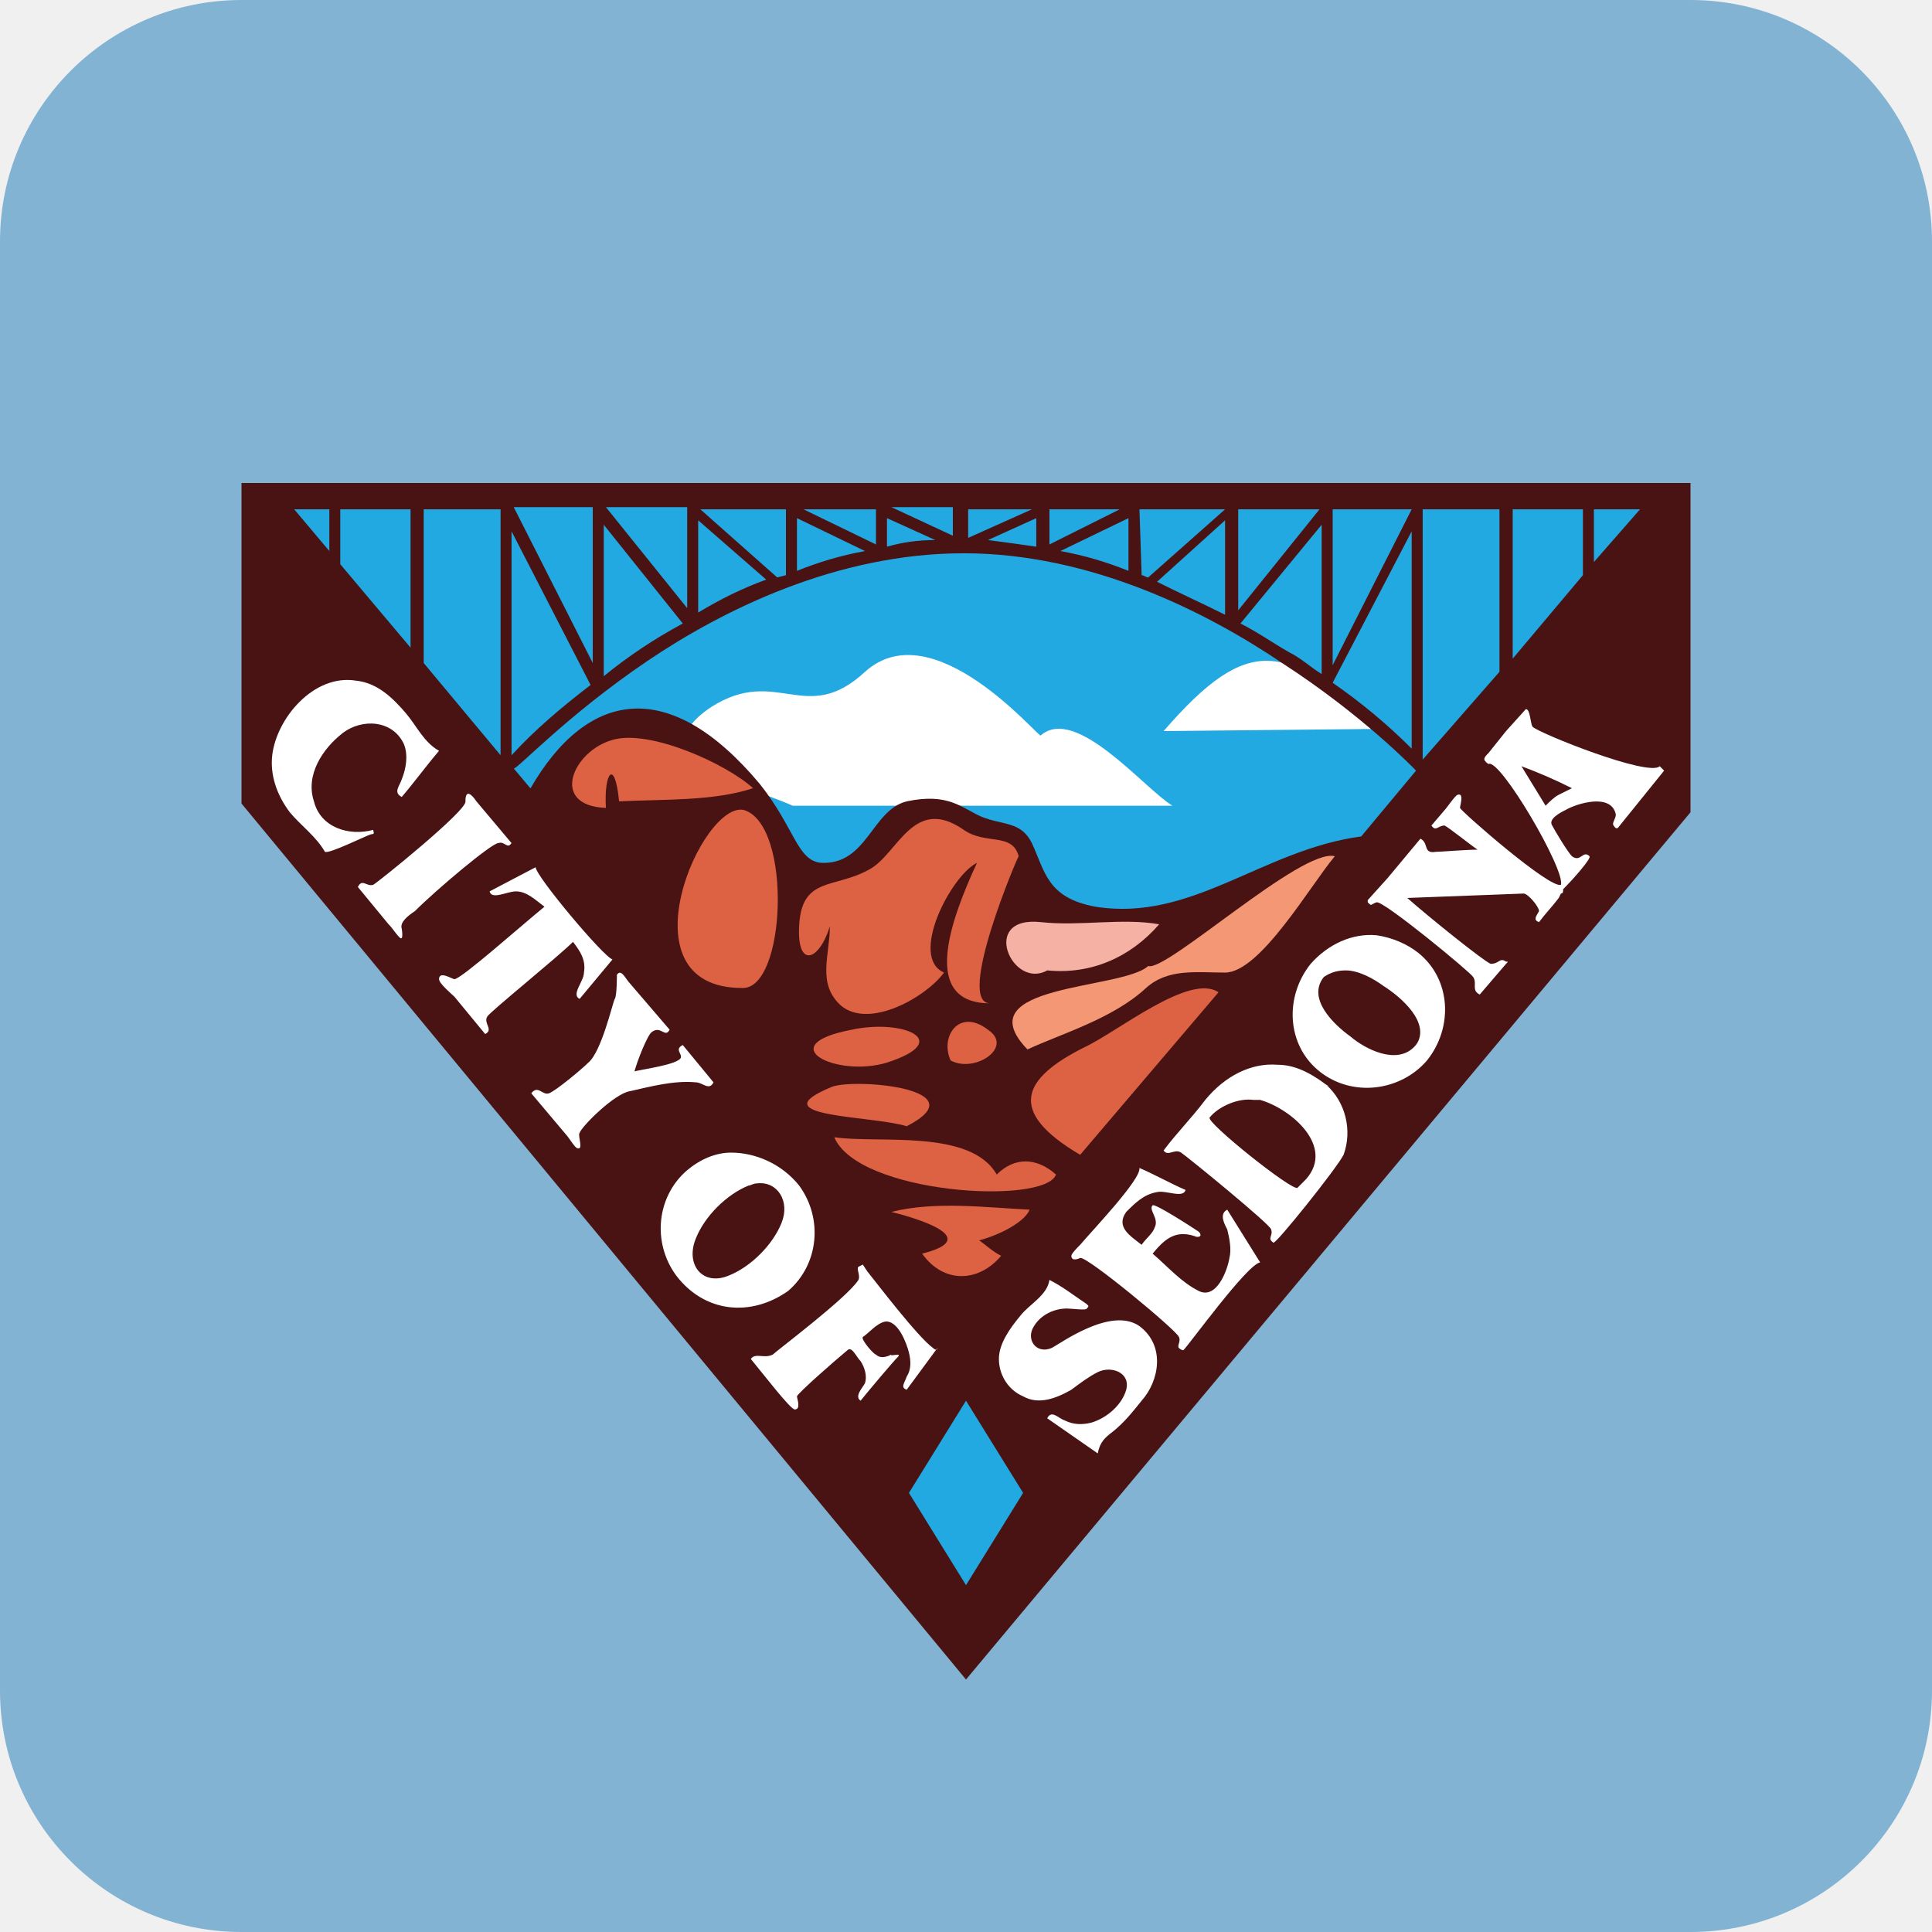
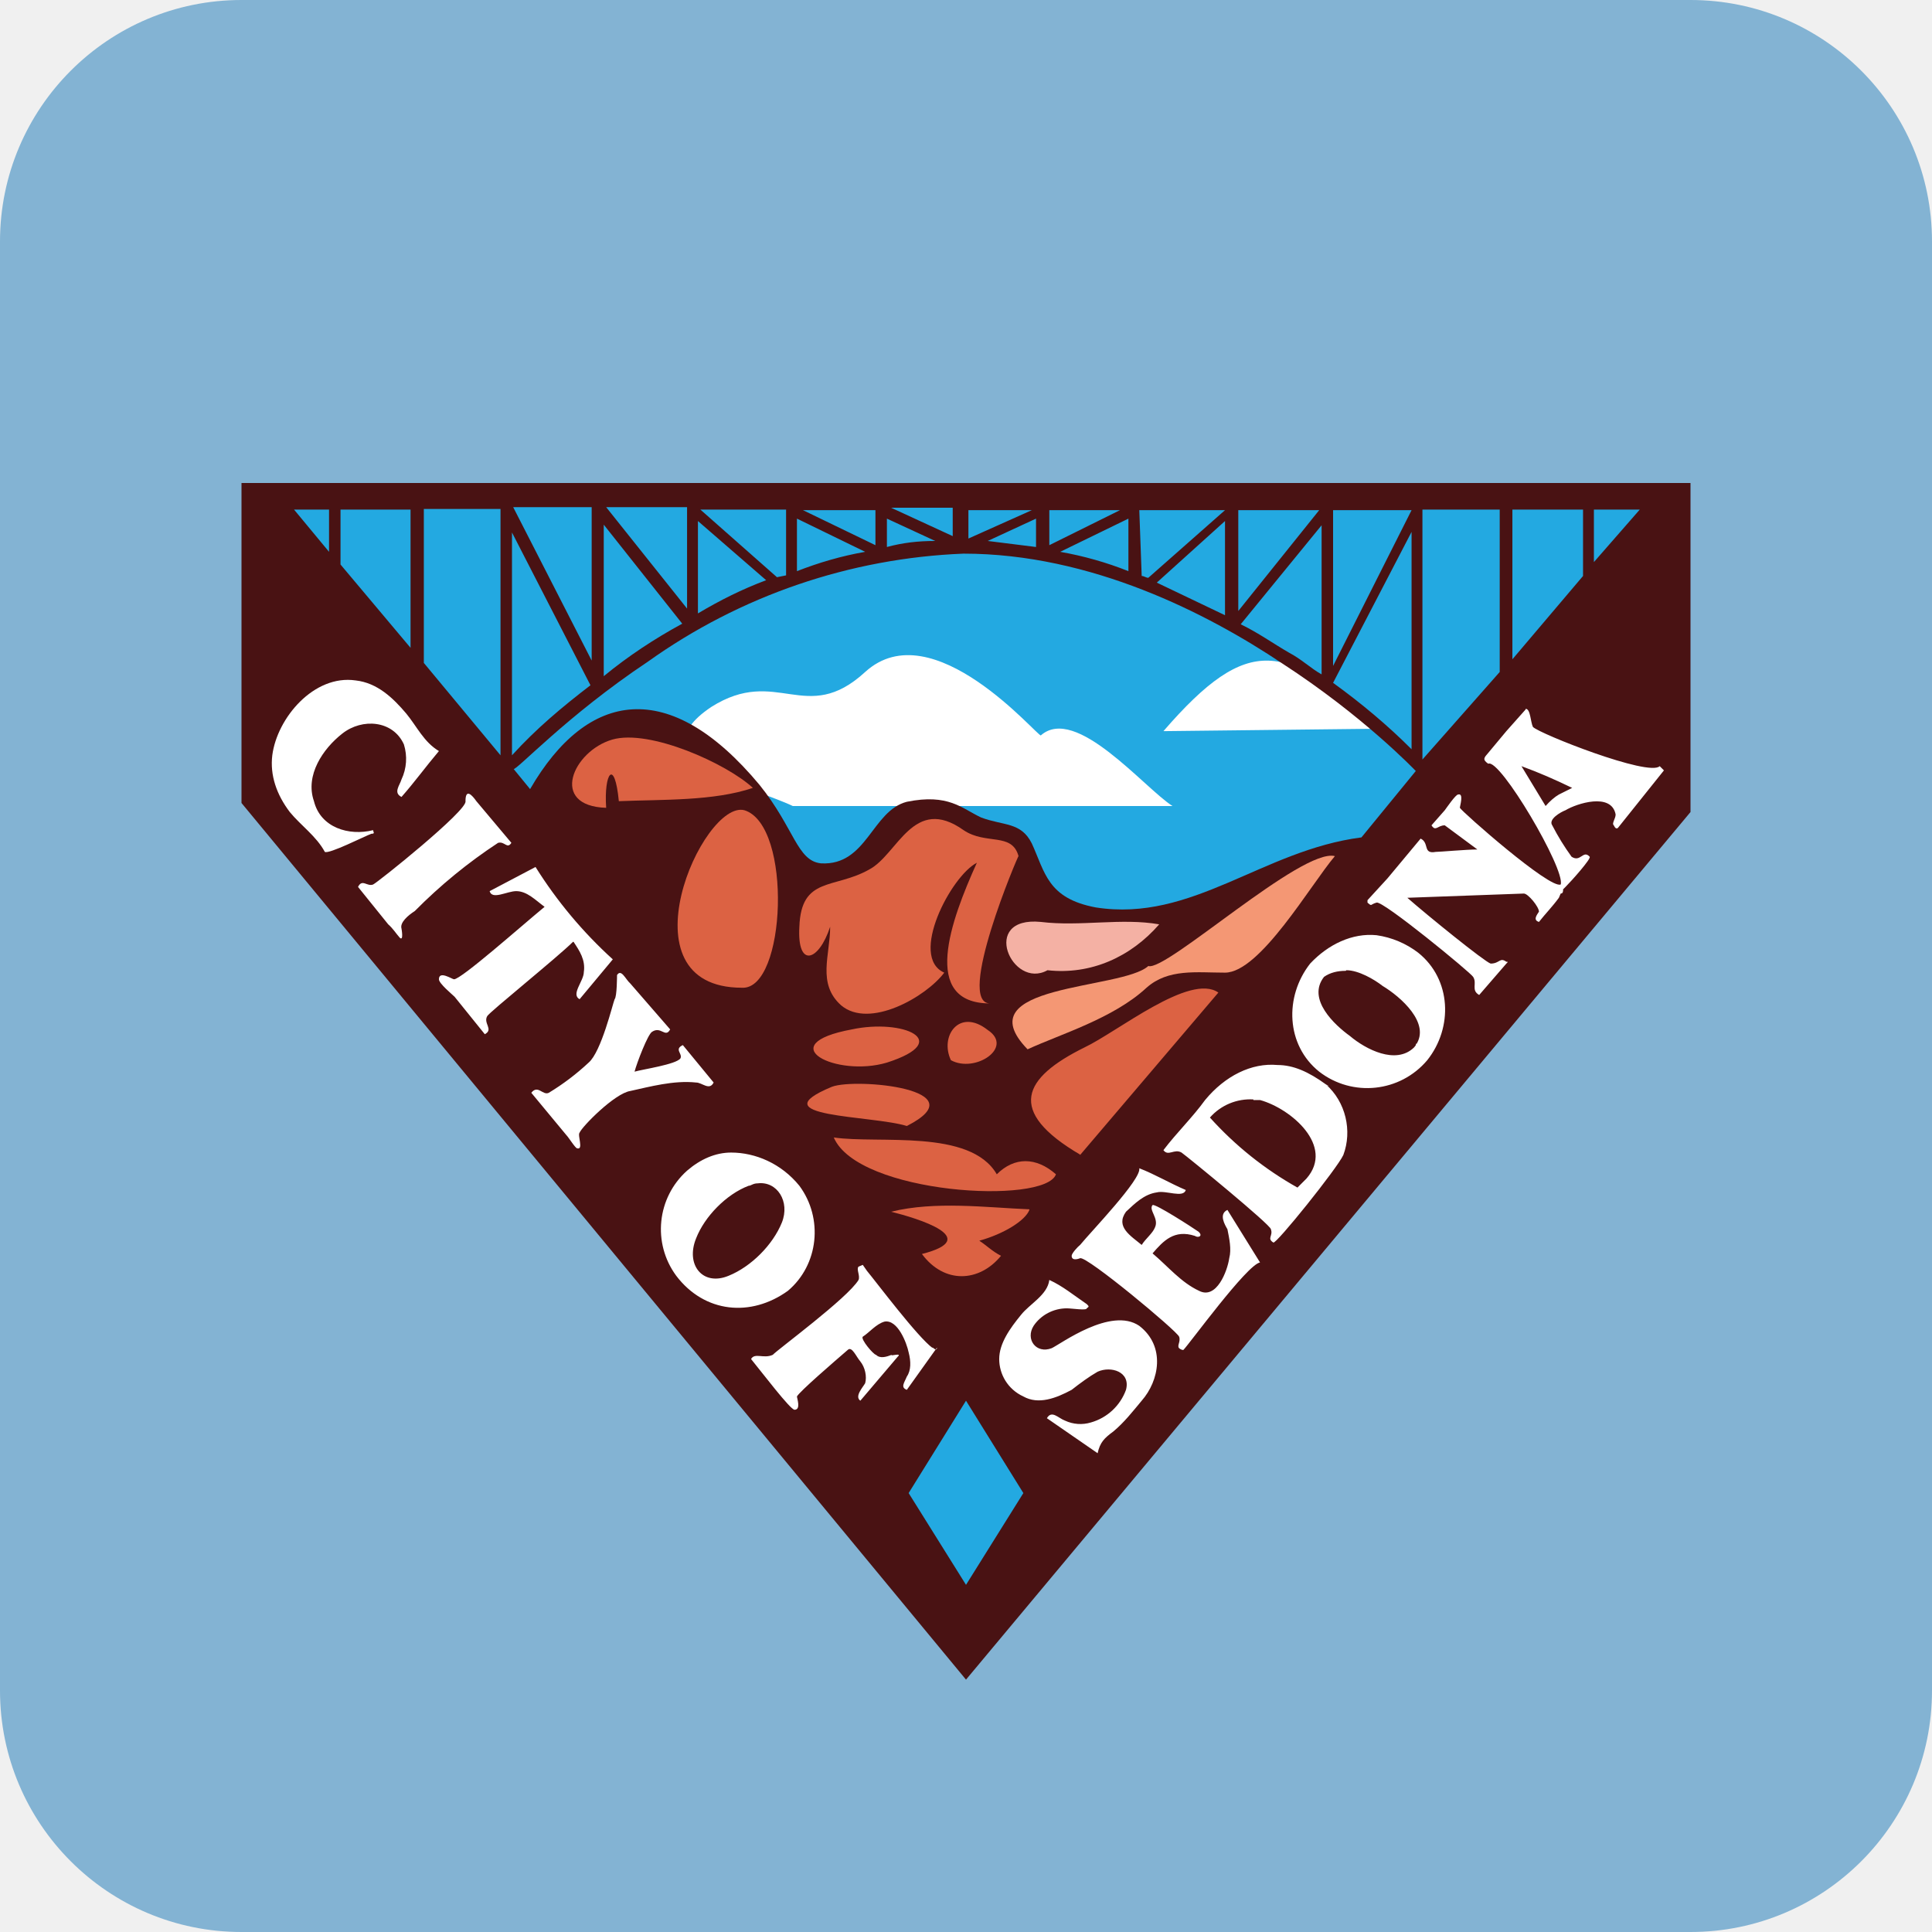
- <svg xmlns="http://www.w3.org/2000/svg" width="32" height="32" viewBox="0 0 32 32" fill="none">
+ <svg xmlns="http://www.w3.org/2000/svg" width="32" height="32" fill="none">
  <rect width="32" height="32" rx="4" fill="#83B3D3" />
-   <path d="M4.254 8.182L15.927 21.964L27.564 8.255L4.254 8.182Z" fill="#23A9E1" />
-   <path d="M13.127 13.345H19.418C18.946 13.055 17.818 11.673 17.237 12.182C17.2 12.218 15.455 10.109 14.328 11.127C13.346 12.036 12.873 11.018 11.782 11.709C10.473 12.582 12.509 13.055 13.127 13.345ZM22.837 12.073L19.273 12.109C20.691 10.473 21.309 10.655 22.837 12.073Z" fill="white" />
-   <path d="M26.4 9.309V8.436H27.164L26.4 9.309ZM8.509 12.727C8.545 12.764 9.382 11.854 10.727 10.945C11.964 10.109 13.854 9.164 15.964 9.164C18.073 9.164 20 10.146 21.236 10.982C22.582 11.854 23.418 12.727 23.454 12.764L22.546 13.854C20.909 14.073 19.745 15.273 18.145 15.018C17.346 14.873 17.309 14.436 17.091 13.964C16.909 13.6 16.618 13.673 16.255 13.527C15.927 13.382 15.709 13.127 15.018 13.273C14.436 13.418 14.364 14.327 13.6 14.291C13.2 14.255 13.164 13.709 12.582 12.982C11.091 11.2 9.731 11.422 8.786 13.058L8.509 12.727ZM5.455 8.436V9.127L4.873 8.436H5.455ZM25.055 8.436H26.218V9.527L25.055 10.909V8.436ZM23.564 12.582V8.436H24.836V11.127L23.564 12.582ZM23.382 8.8V12.4C22.982 12 22.546 11.636 22.073 11.309L23.382 8.8ZM21.891 8.691V11.164C21.709 11.055 21.564 10.909 21.346 10.8C21.091 10.655 20.836 10.473 20.546 10.327L21.891 8.691ZM20.291 8.618V10.182C19.927 10 19.527 9.818 19.164 9.636L20.291 8.618ZM20.509 8.436H21.855L20.509 10.109V8.436ZM22.073 8.436H23.382L22.073 11.018V8.436ZM18.873 8.436H20.291L19.018 9.564C18.982 9.564 18.945 9.527 18.909 9.527L18.873 8.436ZM18.691 8.582V9.455C18.327 9.309 17.964 9.2 17.564 9.127L18.691 8.582ZM17.164 8.582V9.055C16.909 9.018 16.654 8.982 16.364 8.945L17.164 8.582ZM14.691 8.582L15.491 8.945C15.2 8.945 14.945 8.982 14.691 9.055V8.582ZM13.2 8.582L14.327 9.127C13.927 9.2 13.564 9.309 13.2 9.455V8.582ZM14.509 9.018L13.309 8.436H14.509V9.018ZM15.782 8.873L14.764 8.4H15.782V8.873ZM16.036 8.436H17.091L16.036 8.909V8.436ZM17.382 8.436H18.546L17.382 9.018V8.436ZM12.873 9.564L11.6 8.436H13.018V9.527L12.873 9.564ZM11.564 8.618L12.691 9.6C12.291 9.745 11.927 9.927 11.564 10.146V8.618ZM10 8.691L11.309 10.327C10.836 10.582 10.4 10.873 10 11.2V8.691ZM8.473 8.8L9.782 11.345C9.309 11.709 8.873 12.073 8.473 12.509V8.8ZM9.818 10.982L8.509 8.4H9.818V10.982ZM11.382 10.073L10.036 8.4H11.382V10.073ZM6.8 10.727L5.636 9.345V8.436H6.8V10.727ZM7.018 8.436H8.291V12.509L7.018 10.982V8.436ZM4 8V13.309L16 27.818L28 13.454V8H4Z" fill="#491213" />
-   <path d="M15.055 24.727L16 23.2L16.946 24.727L16 26.255L15.055 24.727Z" fill="#23A9E1" />
-   <path d="M17.891 19.127C16.654 18.4 16.945 17.855 17.963 17.345C18.509 17.091 19.709 16.109 20.182 16.436L17.891 19.127ZM17.054 20.036C16.327 20 15.491 19.891 14.764 20.073C15.2 20.182 16.291 20.509 15.273 20.764C15.636 21.273 16.218 21.236 16.582 20.8C16.436 20.727 16.327 20.618 16.218 20.545C16.618 20.436 16.982 20.218 17.054 20.036ZM17.491 19.454C17.163 19.164 16.8 19.164 16.509 19.454C16.073 18.691 14.545 18.945 13.818 18.836C14.218 19.782 17.309 19.964 17.491 19.454ZM15.018 18.654C14.436 18.473 12.545 18.509 13.782 18C14.182 17.855 16.218 18.036 15.018 18.654ZM15.745 17.564C15.563 17.164 15.891 16.691 16.363 17.055C16.8 17.345 16.145 17.782 15.745 17.564ZM14.691 17.6C13.854 17.855 12.764 17.309 14.109 17.055C14.945 16.873 15.818 17.236 14.691 17.6C14.727 17.6 14.654 17.6 14.691 17.6ZM13.745 15.345C13.563 15.927 13.2 16.036 13.236 15.345C13.273 14.509 13.818 14.727 14.4 14.4C14.873 14.145 15.127 13.164 15.963 13.745C16.327 14 16.764 13.782 16.873 14.182C16.873 14.145 15.818 16.618 16.4 16.618C15.236 16.618 15.745 15.236 16.182 14.291C15.745 14.509 15.054 15.854 15.636 16.109C15.345 16.509 14.4 17.055 13.927 16.654C13.527 16.291 13.745 15.818 13.745 15.345ZM12.291 16.364C10.254 16.364 11.636 13.236 12.327 13.418C13.127 13.673 13.018 16.4 12.291 16.364ZM10.036 13.382C9.091 13.345 9.491 12.436 10.145 12.255C10.764 12.073 12.036 12.655 12.473 13.055C11.818 13.273 10.982 13.236 10.254 13.273C10.182 12.545 10 12.8 10.036 13.382Z" fill="#DC6243" />
-   <path d="M17.018 17.382C15.964 16.291 18.582 16.4 19.018 16C19.309 16.109 21.564 14.036 22.109 14.182C21.709 14.655 20.873 16.109 20.291 16.109C19.818 16.109 19.346 16.036 18.982 16.364C18.436 16.873 17.564 17.127 17.018 17.382Z" fill="#F49774" />
-   <path d="M17.346 16.073C16.764 16.4 16.218 15.164 17.237 15.273C17.891 15.345 18.582 15.2 19.2 15.309C18.727 15.854 18.073 16.145 17.346 16.073Z" fill="#F4B1A4" />
-   <path d="M9.491 15.6C9.6 15.745 9.709 15.891 9.672 16.109C9.672 16.255 9.454 16.473 9.6 16.545L10.145 15.891C10 15.854 8.872 14.509 8.872 14.364L8.109 14.764C8.145 14.909 8.4 14.764 8.545 14.764C8.727 14.764 8.872 14.909 9.018 15.018C8.618 15.345 7.636 16.218 7.527 16.218C7.491 16.218 7.272 16.073 7.272 16.218C7.272 16.291 7.491 16.473 7.527 16.509L8.036 17.127C8.182 17.055 8 16.945 8.072 16.836C8.109 16.764 9.236 15.854 9.491 15.6ZM8.254 13.964C8.363 13.927 8.4 14.073 8.472 13.964L7.891 13.273C7.818 13.164 7.709 13.055 7.709 13.273C7.745 13.418 6.254 14.618 6.182 14.655C6.072 14.691 6 14.545 5.927 14.691C6.109 14.909 6.254 15.091 6.436 15.309C6.509 15.382 6.545 15.454 6.618 15.527C6.691 15.6 6.654 15.382 6.654 15.382C6.618 15.273 6.763 15.164 6.872 15.091C7.236 14.727 8.145 13.964 8.254 13.964ZM6.182 13.745C5.782 13.854 5.309 13.709 5.2 13.273C5.054 12.836 5.345 12.4 5.672 12.145C6 11.891 6.509 11.927 6.691 12.327C6.763 12.509 6.727 12.727 6.654 12.909C6.618 13.018 6.509 13.127 6.654 13.2C6.872 12.945 7.054 12.691 7.272 12.436C7.018 12.291 6.909 12.036 6.727 11.818C6.509 11.564 6.254 11.309 5.891 11.273C5.2 11.164 4.582 11.891 4.509 12.509C4.472 12.836 4.582 13.164 4.8 13.454C4.982 13.673 5.236 13.854 5.382 14.109C5.454 14.145 6.036 13.854 6.145 13.818C6.218 13.818 6.182 13.782 6.182 13.745C6 13.818 6.182 13.745 6.182 13.745ZM15.454 22.327C15.2 22.145 14.509 21.236 14.363 21.055L14.291 20.945L14.218 20.982C14.182 21.018 14.254 21.127 14.218 21.2C14.036 21.491 12.873 22.364 12.8 22.436C12.654 22.509 12.509 22.4 12.436 22.509C12.618 22.727 13.091 23.345 13.163 23.345C13.273 23.345 13.2 23.164 13.2 23.127C13.236 23.055 13.818 22.545 14.036 22.364C14.109 22.291 14.182 22.473 14.254 22.545C14.327 22.654 14.363 22.8 14.327 22.909C14.291 22.982 14.145 23.127 14.254 23.2C14.4 23.018 14.8 22.545 14.873 22.473C14.945 22.4 14.727 22.473 14.763 22.436C14.691 22.473 14.582 22.509 14.509 22.436C14.473 22.436 14.254 22.182 14.291 22.145C14.4 22.073 14.509 21.927 14.654 21.891C14.873 21.855 15.018 22.255 15.054 22.4C15.091 22.545 15.091 22.691 15.018 22.8C14.982 22.909 14.909 22.982 15.018 23.018L15.527 22.327C15.527 22.364 15.491 22.364 15.454 22.327C15.418 22.327 15.491 22.364 15.454 22.327ZM12.109 19.091C11.854 19.091 11.6 19.2 11.382 19.382C10.873 19.818 10.8 20.582 11.2 21.127C11.672 21.745 12.436 21.818 13.054 21.382C13.563 20.945 13.636 20.182 13.236 19.636C12.945 19.273 12.509 19.091 12.109 19.091ZM12.545 19.6C12.873 19.564 13.091 19.891 12.945 20.255C12.8 20.618 12.436 20.982 12.072 21.127C11.636 21.309 11.345 20.945 11.527 20.509C11.672 20.145 12.036 19.782 12.4 19.636C12.436 19.636 12.473 19.6 12.545 19.6ZM11.527 17.927C11.636 17.927 11.745 18.073 11.818 17.927L11.309 17.309C11.163 17.382 11.309 17.454 11.273 17.527C11.2 17.636 10.654 17.709 10.509 17.745C10.545 17.6 10.727 17.127 10.8 17.091C10.945 16.982 11.018 17.2 11.091 17.055L10.436 16.291C10.363 16.218 10.291 16.036 10.218 16.145C10.218 16.145 10.218 16.509 10.182 16.545C10.145 16.618 9.963 17.418 9.745 17.6C9.636 17.709 9.2 18.073 9.091 18.109C8.982 18.145 8.909 17.964 8.8 18.109L9.382 18.8C9.418 18.836 9.527 19.018 9.563 19.018C9.672 19.055 9.563 18.8 9.6 18.764C9.636 18.654 10.182 18.109 10.436 18.073C10.763 18 11.163 17.891 11.527 17.927C11.6 17.927 11.454 17.927 11.527 17.927ZM20.327 20.364C20.363 20.509 20.4 20.691 20.363 20.836C20.327 21.055 20.145 21.527 19.854 21.382C19.563 21.236 19.345 20.982 19.091 20.764C19.273 20.545 19.454 20.364 19.782 20.473C19.854 20.509 19.927 20.473 19.854 20.4C19.745 20.327 19.127 19.927 19.091 19.964C19.018 20.036 19.2 20.182 19.127 20.327C19.091 20.436 18.982 20.509 18.909 20.618C18.727 20.473 18.473 20.327 18.654 20.073C18.8 19.927 18.945 19.782 19.163 19.745C19.309 19.709 19.6 19.855 19.636 19.709C19.382 19.6 19.127 19.454 18.872 19.345C18.909 19.527 18.073 20.4 17.891 20.618C17.854 20.654 17.745 20.764 17.745 20.8C17.745 20.909 17.891 20.836 17.891 20.836C18 20.8 19.491 22.036 19.527 22.145C19.563 22.218 19.491 22.291 19.527 22.327C19.527 22.327 19.563 22.364 19.6 22.364C19.709 22.255 20.654 20.945 20.872 20.909C20.691 20.618 20.509 20.327 20.327 20.036C20.182 20.109 20.291 20.291 20.327 20.364ZM18.872 21.964C18.4 21.636 17.563 22.255 17.418 22.327C17.163 22.436 16.982 22.182 17.127 21.964C17.236 21.782 17.454 21.673 17.672 21.673C17.745 21.673 18 21.709 18 21.673C18.036 21.636 18.036 21.636 18 21.6C17.782 21.454 17.6 21.309 17.382 21.2C17.345 21.454 17.054 21.6 16.909 21.782C16.727 22 16.545 22.255 16.545 22.509C16.545 22.764 16.691 23.018 16.945 23.127C17.2 23.273 17.491 23.164 17.745 23.018C17.891 22.909 18.036 22.8 18.182 22.727C18.4 22.618 18.727 22.727 18.654 23.018C18.582 23.273 18.327 23.491 18.073 23.564C17.927 23.6 17.782 23.6 17.636 23.527C17.527 23.491 17.418 23.345 17.345 23.491L18.182 24.073C18.218 23.891 18.291 23.818 18.436 23.709C18.618 23.564 18.763 23.382 18.909 23.2C19.2 22.873 19.309 22.291 18.872 21.964ZM25.273 11.745C25.273 11.782 25.273 11.782 25.273 11.745L24.945 12.109L24.654 12.473C24.582 12.545 24.545 12.582 24.654 12.655C24.836 12.545 25.927 14.4 25.854 14.655C25.672 14.727 24.218 13.454 24.182 13.382C24.182 13.345 24.254 13.127 24.145 13.164C24.109 13.164 23.963 13.382 23.927 13.418L23.709 13.673C23.782 13.782 23.818 13.673 23.927 13.673C24 13.709 24.363 14 24.473 14.073C24.291 14.073 23.854 14.109 23.782 14.109C23.563 14.145 23.672 13.964 23.527 13.891L22.982 14.545L22.654 14.909C22.654 14.909 22.654 14.909 22.654 14.945C22.727 15.018 22.691 14.982 22.8 14.945C22.909 14.909 24.363 16.109 24.4 16.182C24.473 16.291 24.363 16.4 24.509 16.473L24.945 15.964C24.982 15.927 24.982 15.927 24.945 15.927C24.836 15.854 24.836 15.964 24.691 15.964C24.582 15.927 23.636 15.164 23.309 14.873L25.236 14.8C25.309 14.8 25.491 15.018 25.491 15.091C25.454 15.164 25.382 15.236 25.491 15.273C25.6 15.127 25.709 15.018 25.818 14.873L25.854 14.8C25.891 14.8 25.891 14.764 25.891 14.727L25.927 14.691C26.036 14.582 26.363 14.218 26.327 14.182C26.218 14.073 26.182 14.291 26.036 14.182C25.963 14.109 25.745 13.745 25.709 13.673C25.636 13.564 25.854 13.454 25.927 13.418C26.109 13.309 26.691 13.127 26.763 13.491C26.763 13.564 26.691 13.636 26.727 13.673C26.727 13.673 26.763 13.745 26.8 13.709L27.563 12.764C27.527 12.727 27.527 12.727 27.491 12.691C27.309 12.873 25.491 12.145 25.382 12.036C25.345 11.964 25.345 11.745 25.273 11.745ZM25.2 12.691C25.491 12.8 25.745 12.909 26.036 13.055C25.963 13.091 25.891 13.127 25.818 13.164C25.745 13.2 25.672 13.273 25.6 13.345L25.2 12.691ZM22.8 15.491C22.4 15.454 22 15.636 21.709 15.964C21.273 16.509 21.309 17.309 21.854 17.745C22.4 18.182 23.2 18.073 23.636 17.564C24.073 17.018 24.036 16.218 23.491 15.782C23.309 15.636 23.054 15.527 22.8 15.491ZM22.291 16.073C22.509 16.073 22.763 16.218 22.909 16.327C23.2 16.509 23.709 16.945 23.454 17.309C23.454 17.273 23.491 17.273 23.418 17.345C23.127 17.636 22.618 17.382 22.363 17.164C22.109 16.982 21.636 16.545 21.927 16.182C22.036 16.109 22.145 16.073 22.291 16.073ZM21.163 17.636C20.727 17.6 20.291 17.818 19.963 18.218C19.745 18.509 19.491 18.764 19.273 19.055C19.345 19.164 19.454 19.018 19.563 19.091C19.672 19.164 21.054 20.291 21.054 20.364C21.091 20.473 20.982 20.509 21.091 20.582C21.127 20.618 22.145 19.345 22.254 19.127C22.4 18.727 22.291 18.255 21.963 17.964C22 18 22.036 18 21.963 17.964C21.672 17.745 21.418 17.636 21.163 17.636ZM20.763 18.218C20.8 18.218 20.836 18.218 20.872 18.218C21.382 18.364 22.109 18.982 21.636 19.527C21.563 19.6 21.636 19.527 21.491 19.673C21.418 19.745 19.963 18.582 20.036 18.509C20.182 18.327 20.509 18.182 20.763 18.218Z" fill="white" />
+   <path d="m4.25 8.18 11.68 13.78 11.63-13.7-23.3-.08Z" fill="#23A9E1" />
+   <path d="M13.13 13.35h6.29c-.47-.3-1.6-1.68-2.18-1.17-.04.04-1.79-2.07-2.91-1.05-.98.9-1.46-.11-2.55.58-1.3.87.73 1.34 1.35 1.64Zm9.7-1.28-3.56.04c1.42-1.64 2.04-1.46 3.57-.04Z" fill="#fff" />
+   <path d="M26.4 9.3v-.86h.76l-.76.87ZM8.5 12.74c.05.03.88-.88 2.23-1.78a9.65 9.65 0 0 1 5.23-1.79c2.11 0 4.04.99 5.28 1.82 1.34.87 2.18 1.75 2.21 1.78l-.9 1.1c-1.64.21-2.8 1.41-4.4 1.16-.8-.15-.84-.58-1.06-1.06-.18-.36-.47-.29-.84-.43-.32-.15-.54-.4-1.23-.26-.58.15-.66 1.06-1.42 1.02-.4-.04-.44-.58-1.02-1.3-1.49-1.79-2.85-1.57-3.8.07l-.27-.33Zm-3.05-4.3v.7l-.58-.7h.58Zm19.6 0h1.17v1.1l-1.17 1.38V8.44Zm-1.49 4.15V8.44h1.28v2.69l-1.28 1.45Zm-.18-3.78v3.6c-.4-.4-.83-.76-1.3-1.1l1.3-2.5Zm-1.49-.1v2.46c-.18-.1-.33-.25-.54-.36-.26-.15-.51-.33-.8-.47l1.34-1.64Zm-1.6-.08v1.56l-1.13-.54 1.13-1.02Zm.22-.18h1.34l-1.34 1.67V8.44Zm1.56 0h1.31l-1.3 2.58V8.44Zm-3.2 0h1.42l-1.27 1.12c-.04 0-.07-.03-.11-.03l-.04-1.1Zm-.18.14v.87a5.76 5.76 0 0 0-1.13-.32l1.13-.55Zm-1.53 0v.47l-.8-.1.8-.37Zm-2.47 0 .8.37c-.29 0-.54.03-.8.1v-.47Zm-1.49 0 1.13.55c-.4.07-.77.18-1.13.32v-.87Zm1.3.44-1.2-.58h1.2v.58Zm1.28-.15-1.02-.47h1.02v.47Zm.26-.43h1.05l-1.05.47v-.47Zm1.34 0h1.17l-1.17.58v-.58Zm-4.5 1.12L11.6 8.44h1.42v1.09l-.15.03Zm-1.32-.94 1.13.98c-.4.15-.76.33-1.13.55V8.62ZM10 8.69l1.3 1.64c-.46.25-.9.54-1.3.87V8.7Zm-1.53.11 1.31 2.55c-.47.36-.9.72-1.3 1.16V8.8Zm1.35 2.18L8.5 8.4h1.3v2.58Zm1.56-.9L10.04 8.4h1.34v1.67Zm-4.58.65L5.64 9.35v-.91H6.8v2.29Zm.22-2.3h1.27v4.08l-1.27-1.53V8.44ZM4 8v5.3l12 14.52 12-14.37V8H4Z" fill="#491213" />
+   <path d="M15.05 24.73 16 23.2l.95 1.53-.95 1.52-.95-1.52Z" fill="#23A9E1" />
+   <path d="M17.9 19.13c-1.25-.73-.95-1.28.06-1.78.55-.26 1.75-1.24 2.22-.91l-2.29 2.69Zm-.85.9c-.72-.03-1.56-.14-2.29.04.44.11 1.53.44.51.7.37.5.95.47 1.31.03-.14-.07-.25-.18-.36-.25.4-.11.76-.33.83-.51Zm.44-.58c-.33-.29-.69-.29-.98 0-.44-.76-1.96-.5-2.7-.61.4.94 3.5 1.12 3.68.61Zm-2.47-.8c-.58-.18-2.47-.14-1.24-.65.4-.15 2.44.04 1.24.65Zm.73-1.09c-.19-.4.14-.87.61-.5.44.29-.21.72-.61.5Zm-1.06.04c-.84.25-1.93-.3-.58-.55.84-.18 1.7.19.58.55.04 0-.04 0 0 0Zm-.94-2.25c-.19.58-.55.69-.51 0 .03-.84.58-.62 1.16-.95.47-.25.73-1.24 1.56-.65.37.25.8.03.91.43 0-.03-1.05 2.44-.47 2.44-1.16 0-.65-1.38-.22-2.33-.43.22-1.13 1.56-.54 1.82-.3.4-1.24.94-1.71.54-.4-.36-.18-.83-.18-1.3Zm-1.46 1.01c-2.04 0-.65-3.12.04-2.94.8.25.69 2.98-.04 2.94Zm-2.25-2.98c-.95-.03-.55-.94.1-1.13.62-.18 1.9.4 2.33.8-.65.22-1.49.19-2.22.22-.07-.72-.25-.47-.21.11Z" fill="#DC6243" />
+   <path d="M17.02 17.38c-1.06-1.09 1.56-.98 2-1.38.29.1 2.54-1.96 3.09-1.82-.4.47-1.24 1.93-1.82 1.93-.47 0-.94-.07-1.3.25-.55.51-1.43.77-1.97 1.02Z" fill="#F49774" />
+   <path d="M17.35 16.07c-.59.33-1.13-.9-.11-.8.65.08 1.34-.07 1.96.04-.47.54-1.13.84-1.85.76Z" fill="#F4B1A4" />
+   <path d="M9.5 15.6c.1.15.2.3.17.5 0 .15-.22.37-.07.45l.55-.66a7.3 7.3 0 0 1-1.28-1.53l-.76.4c.04.15.29 0 .44 0 .18 0 .32.15.47.26-.4.33-1.38 1.2-1.5 1.2-.03 0-.25-.15-.25 0 0 .07.22.25.26.29l.5.62c.15-.08-.03-.18.04-.3.04-.07 1.17-.98 1.42-1.23Zm-1.25-1.64c.11-.03.15.11.22 0l-.58-.69c-.07-.1-.18-.22-.18 0 .04.15-1.46 1.35-1.53 1.38-.1.04-.18-.1-.25.04l.5.62c.08.07.12.14.19.22.07.07.03-.15.03-.15-.03-.1.11-.22.22-.29a8.5 8.5 0 0 1 1.38-1.13Zm-2.07-.21c-.4.1-.87-.04-.98-.48-.15-.43.15-.87.47-1.12.33-.26.84-.22 1.02.18a.8.8 0 0 1-.04.58c-.03.1-.14.22 0 .29.22-.25.4-.5.62-.76-.25-.15-.36-.4-.54-.62-.22-.26-.48-.51-.84-.55-.69-.1-1.3.62-1.38 1.24-.04.33.07.65.29.94.18.22.44.4.58.66.07.04.66-.26.77-.3.07 0 .03-.03.03-.06-.18.07 0 0 0 0Zm9.27 8.58c-.25-.18-.94-1.1-1.09-1.28l-.07-.1-.07.03c-.04.04.03.15 0 .22-.18.3-1.35 1.16-1.42 1.24-.15.07-.3-.04-.36.07.18.22.65.84.72.84.11 0 .04-.19.04-.22.04-.08.62-.58.84-.77.07-.07.14.11.21.19.08.1.11.25.08.36-.04.07-.18.22-.08.29l.62-.73c.08-.07-.14 0-.1-.03-.08.03-.19.07-.26 0-.04 0-.26-.26-.22-.3.11-.07.22-.21.36-.25.22-.04.37.36.4.51.04.15.04.3-.03.4-.04.1-.11.18 0 .22l.5-.7c0 .04-.03.04-.07 0-.03 0 .04.04 0 0Zm-3.34-3.24c-.26 0-.51.11-.73.3a1.3 1.3 0 0 0-.18 1.74c.47.62 1.24.69 1.85.25.51-.43.59-1.2.19-1.74-.3-.37-.73-.55-1.13-.55Zm.44.51c.32-.04.54.3.4.65-.15.37-.51.73-.88.88-.43.18-.72-.18-.54-.62.14-.36.5-.73.87-.87.04 0 .07-.04.15-.04Zm-1.02-1.67c.1 0 .22.14.29 0l-.51-.62c-.15.07 0 .14-.04.22-.07.1-.62.18-.76.22.04-.15.22-.62.29-.66.15-.1.22.11.3-.04l-.66-.76c-.08-.07-.15-.25-.22-.14 0 0 0 .36-.04.4-.03.07-.22.87-.43 1.05a4 4 0 0 1-.66.5c-.1.05-.18-.14-.29 0l.58.7c.04.04.15.22.18.22.11.03 0-.22.04-.26.04-.1.58-.65.84-.69.32-.07.72-.18 1.09-.14.07 0-.08 0 0 0Zm8.8 2.43c.03.15.07.33.03.48-.03.21-.21.69-.5.54-.3-.14-.51-.4-.77-.62.18-.21.36-.4.7-.29.06.04.14 0 .06-.07-.1-.07-.72-.47-.76-.44-.07.08.11.22.04.37-.04.1-.15.18-.22.29-.18-.15-.44-.3-.26-.55.15-.14.3-.29.51-.32.15-.04.44.1.48-.04-.26-.11-.51-.26-.77-.36.04.18-.8 1.05-.98 1.27-.04.03-.14.14-.14.18 0 .1.14.04.14.04.11-.04 1.6 1.2 1.64 1.3.03.08-.04.15 0 .19 0 0 .03.03.07.03.1-.1 1.05-1.41 1.27-1.45l-.54-.87c-.15.07-.04.25 0 .32Zm-1.46 1.6c-.47-.32-1.3.3-1.45.37-.26.1-.44-.15-.3-.37.12-.18.33-.29.55-.29.08 0 .33.04.33 0 .04-.03.04-.03 0-.07-.22-.15-.4-.3-.62-.4-.03.25-.33.4-.47.58-.18.22-.36.47-.36.73 0 .25.14.5.4.62.25.14.54.03.8-.11.14-.11.29-.22.43-.3.22-.1.55 0 .47.3a.87.87 0 0 1-.58.54.6.6 0 0 1-.43-.03c-.11-.04-.22-.18-.3-.04l.84.58c.04-.18.11-.25.26-.36.18-.15.32-.33.47-.51.29-.33.4-.9-.04-1.24Zm6.4-10.21c0 .03 0 .03 0 0l-.32.36-.3.36c-.07.08-.1.11 0 .18.19-.1 1.28 1.75 1.2 2-.18.08-1.63-1.2-1.67-1.27 0-.03.07-.25-.03-.22-.04 0-.19.22-.22.26l-.22.25c.07.11.1 0 .22 0l.54.4c-.18 0-.62.04-.69.04-.22.04-.1-.15-.25-.22l-.55.66-.33.36v.04c.08.07.04.03.15 0 .1-.04 1.56 1.16 1.6 1.23.07.11-.04.22.1.3l.45-.52c.03-.03.03-.03 0-.03-.11-.08-.11.03-.26.03-.1-.03-1.05-.8-1.38-1.09l1.93-.07c.07 0 .25.22.25.3-.04.06-.1.14 0 .17.11-.14.22-.25.33-.4l.03-.07c.04 0 .04-.04.04-.07l.04-.04c.1-.1.43-.47.4-.5-.11-.12-.15.1-.3 0a4 4 0 0 1-.32-.52c-.07-.1.14-.22.22-.25.18-.11.76-.3.83.07 0 .07-.07.15-.03.18 0 0 .03.08.07.04l.76-.95-.07-.07c-.18.18-2-.54-2.1-.65-.04-.08-.04-.3-.12-.3Zm-.07.94c.3.11.55.22.84.36l-.22.11c-.07.04-.15.11-.22.19l-.4-.66Zm-2.4 2.8c-.4-.04-.8.15-1.1.47-.43.55-.4 1.35.15 1.79a1.3 1.3 0 0 0 1.79-.19c.43-.54.4-1.34-.15-1.78a1.48 1.48 0 0 0-.69-.29Zm-.5.58c.2 0 .46.15.6.26.3.18.8.62.55.98 0-.04.04-.04-.03.04-.3.29-.8.03-1.06-.19-.25-.18-.72-.61-.43-.98.1-.07.22-.1.36-.1Zm-1.14 1.57c-.43-.04-.87.18-1.2.58-.21.29-.47.54-.69.83.08.11.18-.03.3.04.1.07 1.48 1.2 1.48 1.27.04.11-.07.15.04.22.04.04 1.06-1.23 1.16-1.45.15-.4.04-.88-.29-1.17.04.04.08.04 0 0-.29-.21-.54-.32-.8-.32Zm-.4.58h.11c.51.14 1.24.76.77 1.3l-.15.15a5.7 5.7 0 0 1-1.45-1.16.89.89 0 0 1 .72-.3Z" fill="#fff" />
</svg>
